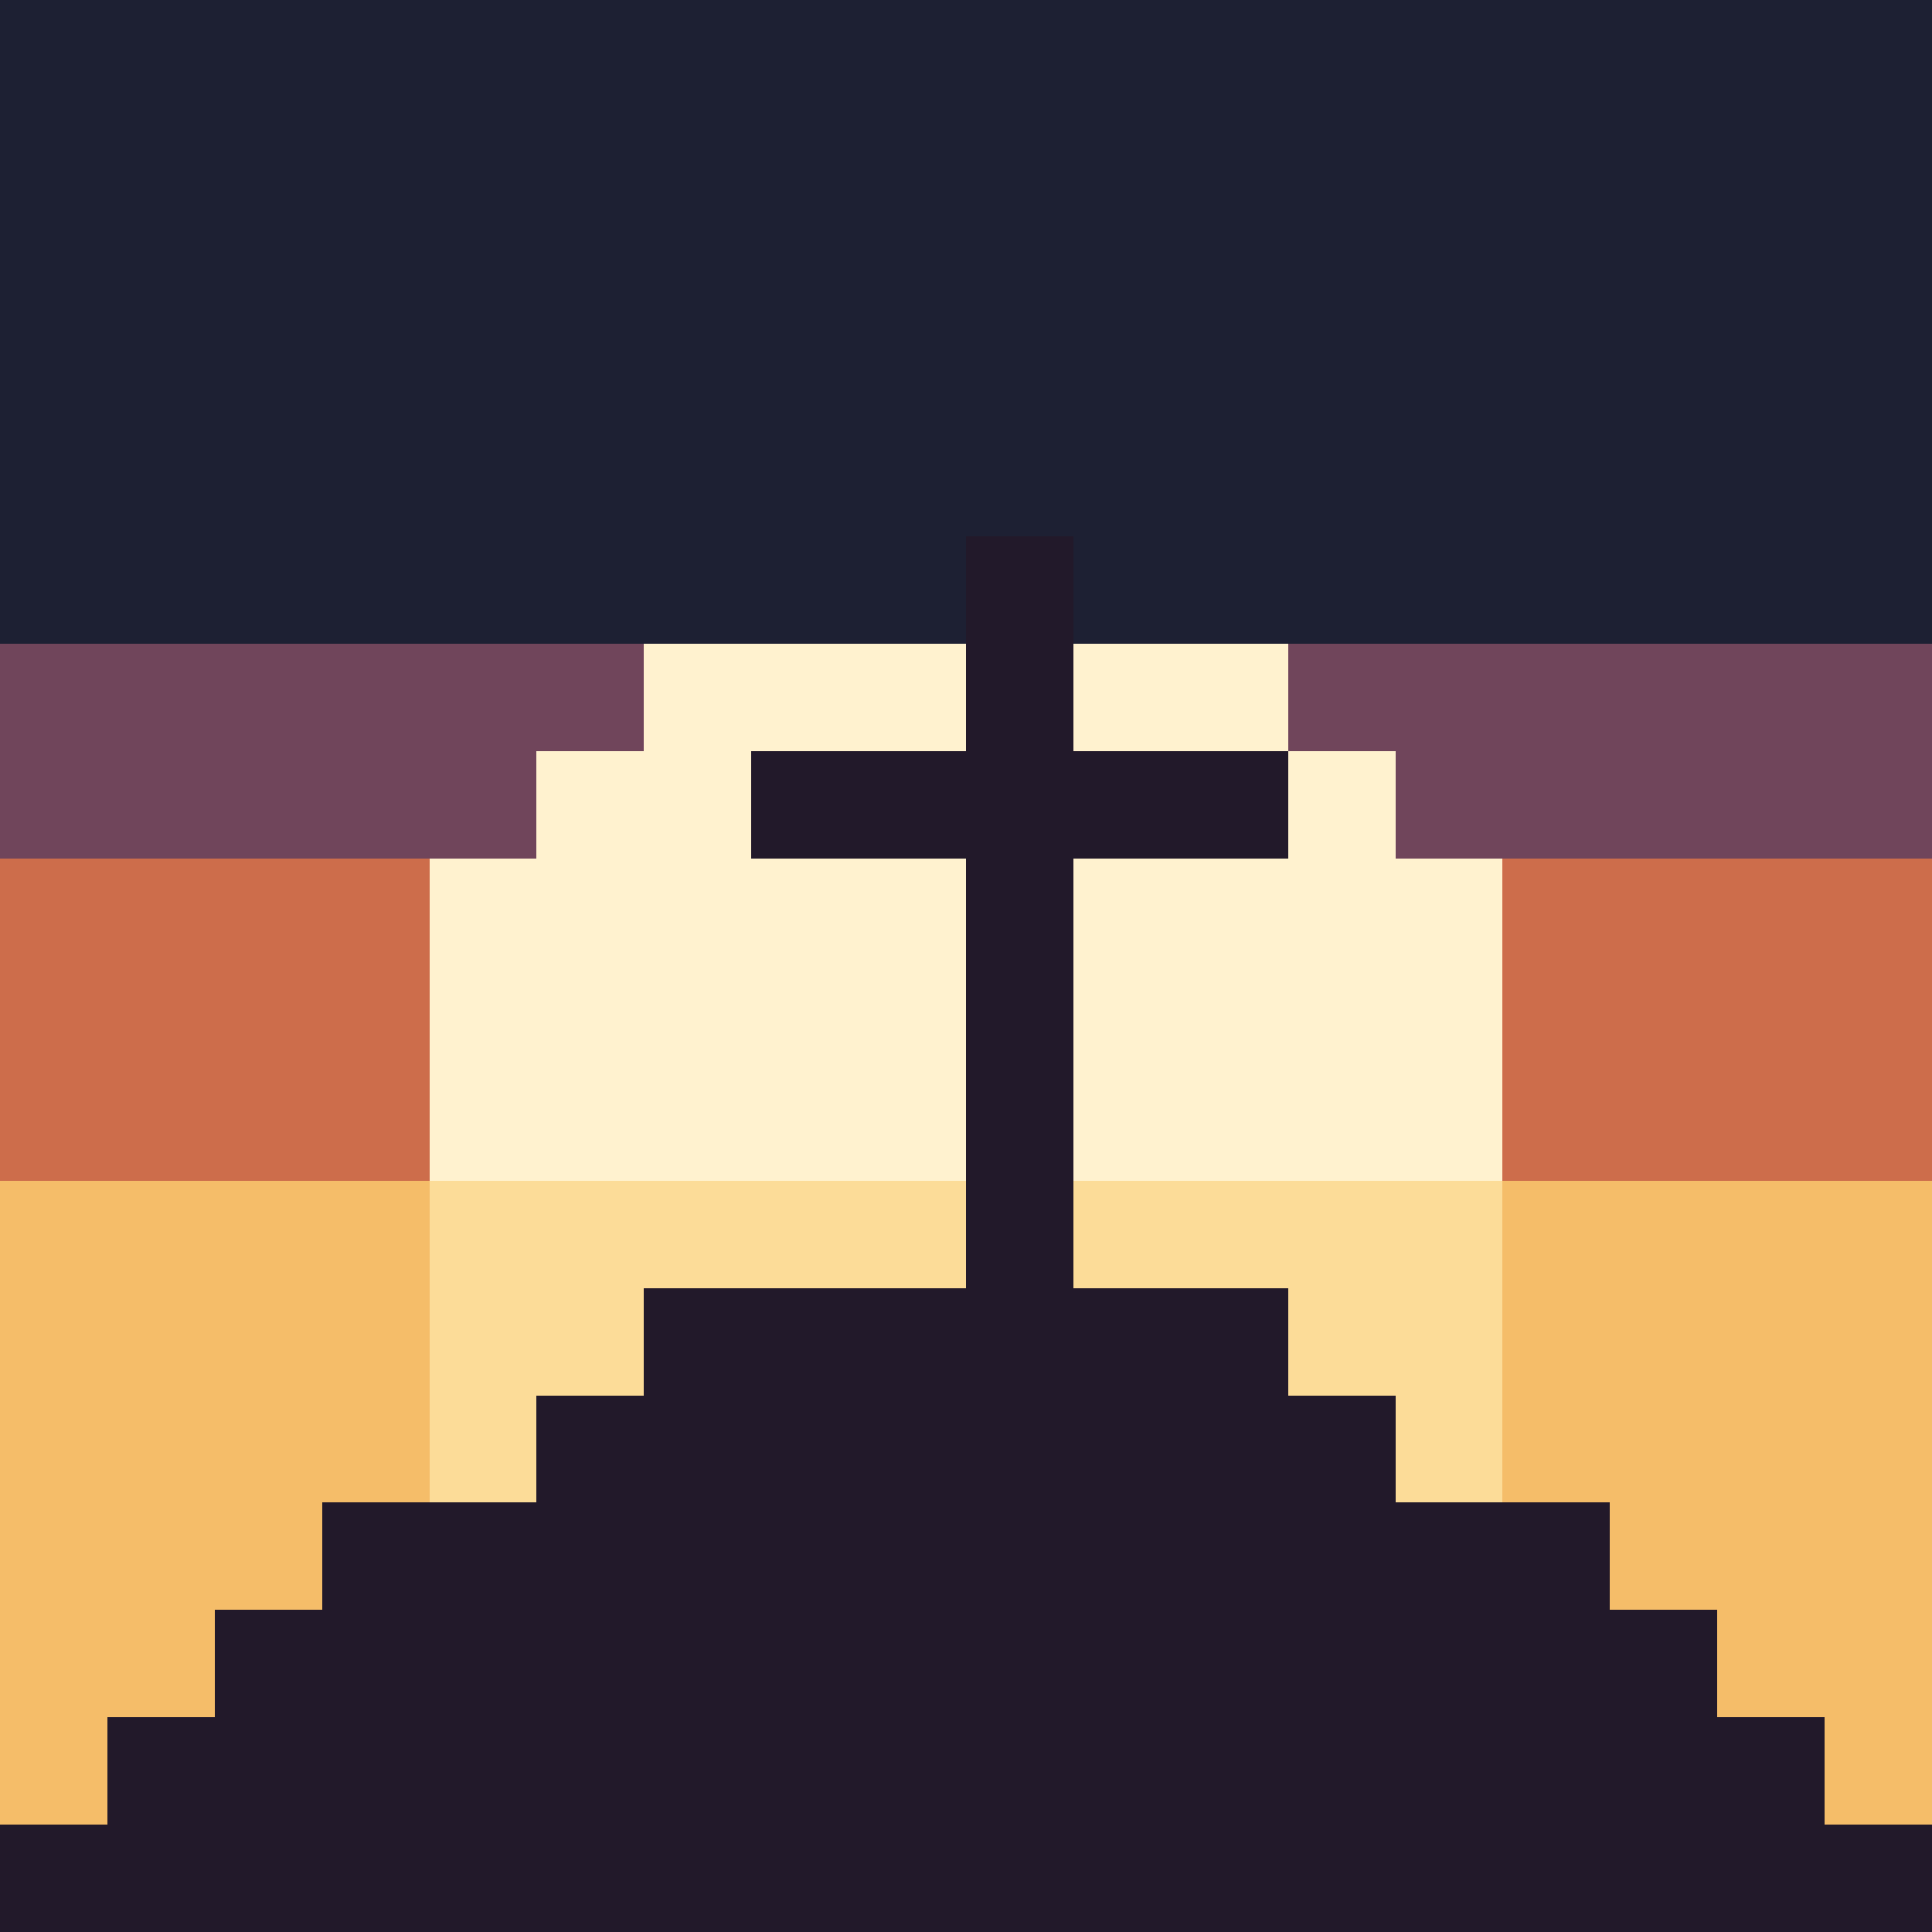
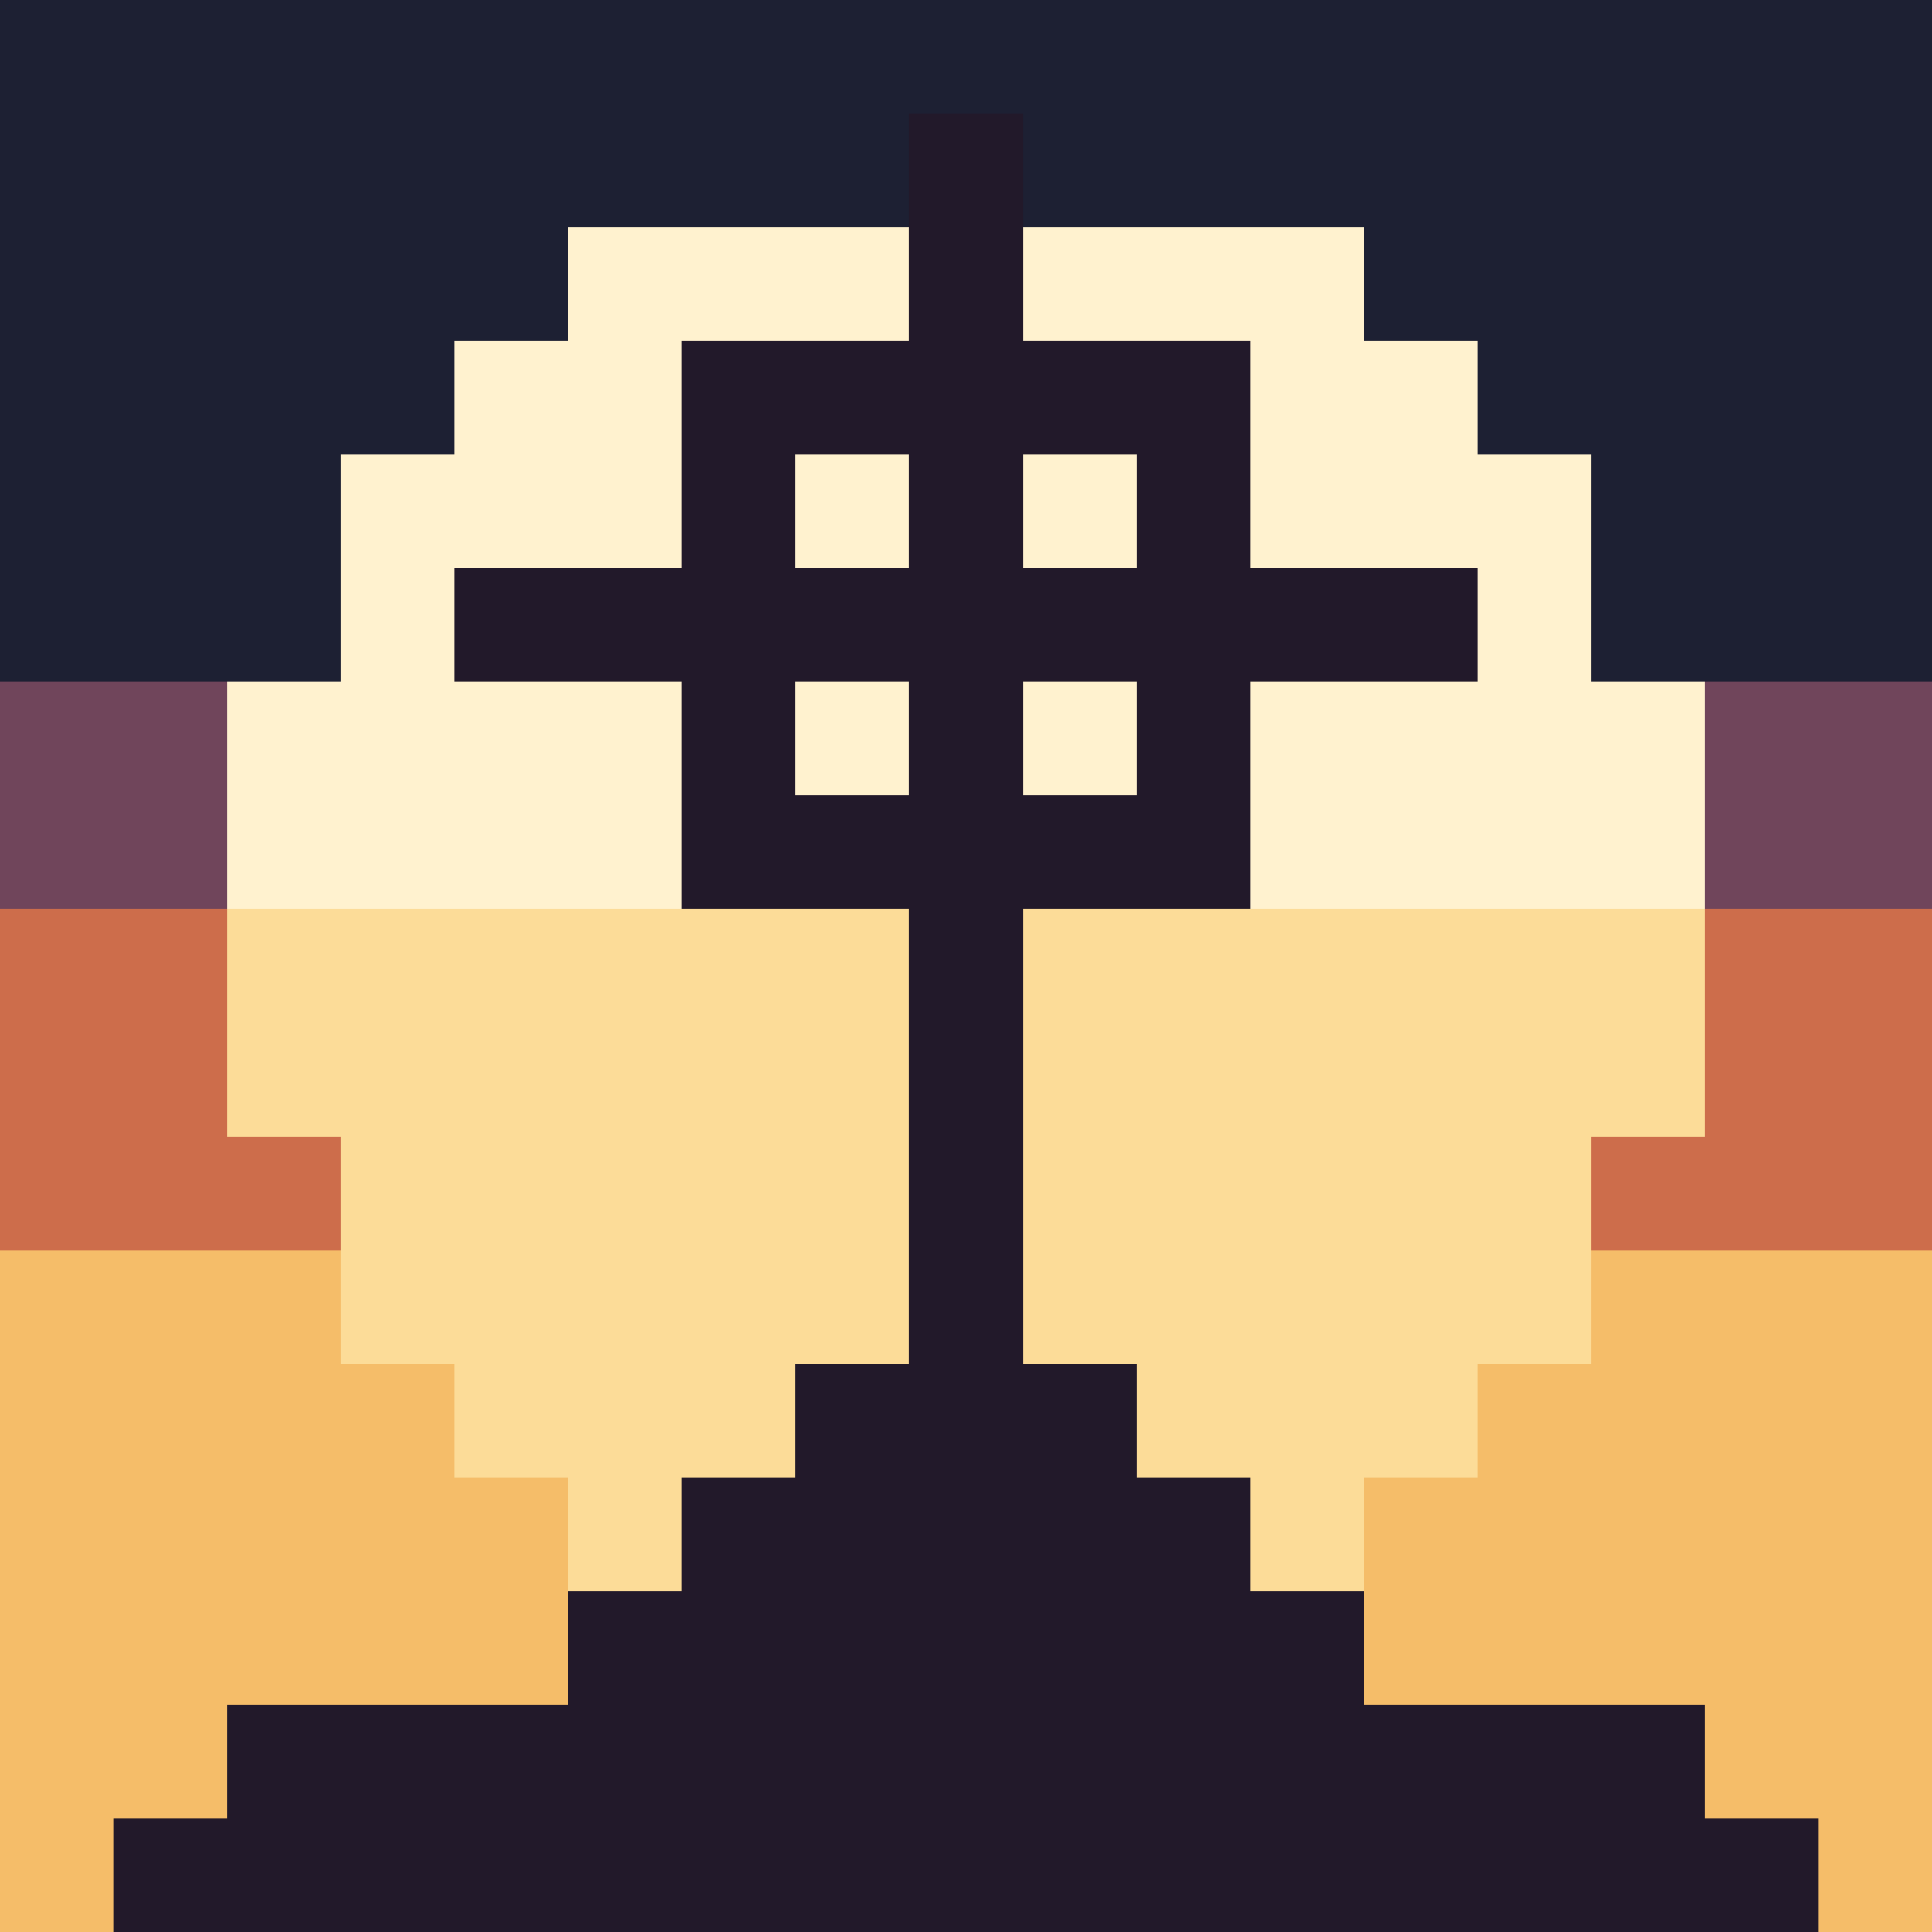
- <svg xmlns="http://www.w3.org/2000/svg" viewBox="0 0 18 18" shape-rendering="crispEdges">
-   <rect x="0" y="0" width="18" height="1" fill="#1d2033" />
-   <rect x="0" y="1" width="18" height="1" fill="#1d2033" />
-   <rect x="0" y="2" width="18" height="1" fill="#1d2033" />
-   <rect x="0" y="3" width="18" height="1" fill="#1d2033" />
-   <rect x="0" y="4" width="18" height="1" fill="#1d2033" />
-   <rect x="0" y="5" width="9" height="1" fill="#1d2033" />
-   <rect x="9" y="5" width="1" height="1" fill="#22192a" />
-   <rect x="10" y="5" width="8" height="1" fill="#1d2033" />
-   <rect x="0" y="6" width="6" height="1" fill="#70455b" />
-   <rect x="6" y="6" width="3" height="1" fill="#fff2cf" />
-   <rect x="9" y="6" width="1" height="1" fill="#22192a" />
-   <rect x="10" y="6" width="2" height="1" fill="#fff2cf" />
-   <rect x="12" y="6" width="6" height="1" fill="#70455b" />
-   <rect x="0" y="7" width="5" height="1" fill="#70455b" />
-   <rect x="5" y="7" width="2" height="1" fill="#fff2cf" />
-   <rect x="7" y="7" width="5" height="1" fill="#22192a" />
-   <rect x="12" y="7" width="1" height="1" fill="#fff2cf" />
-   <rect x="13" y="7" width="5" height="1" fill="#70455b" />
-   <rect x="0" y="8" width="4" height="1" fill="#cd6d4b" />
-   <rect x="4" y="8" width="5" height="1" fill="#fff2cf" />
-   <rect x="9" y="8" width="1" height="1" fill="#22192a" />
-   <rect x="10" y="8" width="4" height="1" fill="#fff2cf" />
-   <rect x="14" y="8" width="4" height="1" fill="#cd6d4b" />
-   <rect x="0" y="9" width="4" height="1" fill="#cd6d4b" />
-   <rect x="4" y="9" width="5" height="1" fill="#fff2cf" />
-   <rect x="9" y="9" width="1" height="1" fill="#22192a" />
-   <rect x="10" y="9" width="4" height="1" fill="#fff2cf" />
-   <rect x="14" y="9" width="4" height="1" fill="#cd6d4b" />
-   <rect x="0" y="10" width="4" height="1" fill="#cd6d4b" />
-   <rect x="4" y="10" width="5" height="1" fill="#fff2cf" />
-   <rect x="9" y="10" width="1" height="1" fill="#22192a" />
-   <rect x="10" y="10" width="4" height="1" fill="#fff2cf" />
-   <rect x="14" y="10" width="4" height="1" fill="#cd6d4b" />
-   <rect x="0" y="11" width="4" height="1" fill="#f5bd69" />
-   <rect x="4" y="11" width="5" height="1" fill="#fcdc98" />
-   <rect x="9" y="11" width="1" height="1" fill="#22192a" />
-   <rect x="10" y="11" width="4" height="1" fill="#fcdc98" />
-   <rect x="14" y="11" width="4" height="1" fill="#f5bd69" />
+ <svg xmlns="http://www.w3.org/2000/svg" viewBox="0 0 17 17" shape-rendering="crispEdges">
+   <rect x="0" y="0" width="17" height="1" fill="#1d2033" />
+   <rect x="0" y="1" width="8" height="1" fill="#1d2033" />
+   <rect x="8" y="1" width="1" height="1" fill="#22192a" />
+   <rect x="9" y="1" width="8" height="1" fill="#1d2033" />
+   <rect x="0" y="2" width="5" height="1" fill="#1d2033" />
+   <rect x="5" y="2" width="3" height="1" fill="#fff2cf" />
+   <rect x="8" y="2" width="1" height="1" fill="#22192a" />
+   <rect x="9" y="2" width="3" height="1" fill="#fff2cf" />
+   <rect x="12" y="2" width="5" height="1" fill="#1d2033" />
+   <rect x="0" y="3" width="4" height="1" fill="#1d2033" />
+   <rect x="4" y="3" width="2" height="1" fill="#fff2cf" />
+   <rect x="6" y="3" width="5" height="1" fill="#22192a" />
+   <rect x="11" y="3" width="2" height="1" fill="#fff2cf" />
+   <rect x="13" y="3" width="4" height="1" fill="#1d2033" />
+   <rect x="0" y="4" width="3" height="1" fill="#1d2033" />
+   <rect x="3" y="4" width="3" height="1" fill="#fff2cf" />
+   <rect x="6" y="4" width="1" height="1" fill="#22192a" />
+   <rect x="7" y="4" width="1" height="1" fill="#fff2cf" />
+   <rect x="8" y="4" width="1" height="1" fill="#22192a" />
+   <rect x="9" y="4" width="1" height="1" fill="#fff2cf" />
+   <rect x="10" y="4" width="1" height="1" fill="#22192a" />
+   <rect x="11" y="4" width="3" height="1" fill="#fff2cf" />
+   <rect x="14" y="4" width="3" height="1" fill="#1d2033" />
+   <rect x="0" y="5" width="3" height="1" fill="#1d2033" />
+   <rect x="3" y="5" width="1" height="1" fill="#fff2cf" />
+   <rect x="4" y="5" width="9" height="1" fill="#22192a" />
+   <rect x="13" y="5" width="1" height="1" fill="#fff2cf" />
+   <rect x="14" y="5" width="3" height="1" fill="#1d2033" />
+   <rect x="0" y="6" width="2" height="1" fill="#70455b" />
+   <rect x="2" y="6" width="4" height="1" fill="#fff2cf" />
+   <rect x="6" y="6" width="1" height="1" fill="#22192a" />
+   <rect x="7" y="6" width="1" height="1" fill="#fff2cf" />
+   <rect x="8" y="6" width="1" height="1" fill="#22192a" />
+   <rect x="9" y="6" width="1" height="1" fill="#fff2cf" />
+   <rect x="10" y="6" width="1" height="1" fill="#22192a" />
+   <rect x="11" y="6" width="4" height="1" fill="#fff2cf" />
+   <rect x="15" y="6" width="2" height="1" fill="#70455b" />
+   <rect x="0" y="7" width="2" height="1" fill="#70455b" />
+   <rect x="2" y="7" width="4" height="1" fill="#fff2cf" />
+   <rect x="6" y="7" width="5" height="1" fill="#22192a" />
+   <rect x="11" y="7" width="4" height="1" fill="#fff2cf" />
+   <rect x="15" y="7" width="2" height="1" fill="#70455b" />
+   <rect x="0" y="8" width="2" height="1" fill="#cd6d4b" />
+   <rect x="2" y="8" width="6" height="1" fill="#fcdc98" />
+   <rect x="8" y="8" width="1" height="1" fill="#22192a" />
+   <rect x="9" y="8" width="6" height="1" fill="#fcdc98" />
+   <rect x="15" y="8" width="2" height="1" fill="#cd6d4b" />
+   <rect x="0" y="9" width="2" height="1" fill="#cd6d4b" />
+   <rect x="2" y="9" width="6" height="1" fill="#fcdc98" />
+   <rect x="8" y="9" width="1" height="1" fill="#22192a" />
+   <rect x="9" y="9" width="6" height="1" fill="#fcdc98" />
+   <rect x="15" y="9" width="2" height="1" fill="#cd6d4b" />
+   <rect x="0" y="10" width="3" height="1" fill="#cd6d4b" />
+   <rect x="3" y="10" width="5" height="1" fill="#fcdc98" />
+   <rect x="8" y="10" width="1" height="1" fill="#22192a" />
+   <rect x="9" y="10" width="5" height="1" fill="#fcdc98" />
+   <rect x="14" y="10" width="3" height="1" fill="#cd6d4b" />
+   <rect x="0" y="11" width="3" height="1" fill="#f5bd69" />
+   <rect x="3" y="11" width="5" height="1" fill="#fcdc98" />
+   <rect x="8" y="11" width="1" height="1" fill="#22192a" />
+   <rect x="9" y="11" width="5" height="1" fill="#fcdc98" />
+   <rect x="14" y="11" width="3" height="1" fill="#f5bd69" />
  <rect x="0" y="12" width="4" height="1" fill="#f5bd69" />
-   <rect x="4" y="12" width="2" height="1" fill="#fcdc98" />
-   <rect x="6" y="12" width="6" height="1" fill="#22192a" />
-   <rect x="12" y="12" width="2" height="1" fill="#fcdc98" />
-   <rect x="14" y="12" width="4" height="1" fill="#f5bd69" />
-   <rect x="0" y="13" width="4" height="1" fill="#f5bd69" />
-   <rect x="4" y="13" width="1" height="1" fill="#fcdc98" />
-   <rect x="5" y="13" width="8" height="1" fill="#22192a" />
-   <rect x="13" y="13" width="1" height="1" fill="#fcdc98" />
-   <rect x="14" y="13" width="4" height="1" fill="#f5bd69" />
-   <rect x="0" y="14" width="3" height="1" fill="#f5bd69" />
-   <rect x="3" y="14" width="12" height="1" fill="#22192a" />
-   <rect x="15" y="14" width="3" height="1" fill="#f5bd69" />
+   <rect x="4" y="12" width="3" height="1" fill="#fcdc98" />
+   <rect x="7" y="12" width="3" height="1" fill="#22192a" />
+   <rect x="10" y="12" width="3" height="1" fill="#fcdc98" />
+   <rect x="13" y="12" width="4" height="1" fill="#f5bd69" />
+   <rect x="0" y="13" width="5" height="1" fill="#f5bd69" />
+   <rect x="5" y="13" width="1" height="1" fill="#fcdc98" />
+   <rect x="6" y="13" width="5" height="1" fill="#22192a" />
+   <rect x="11" y="13" width="1" height="1" fill="#fcdc98" />
+   <rect x="12" y="13" width="5" height="1" fill="#f5bd69" />
+   <rect x="0" y="14" width="5" height="1" fill="#f5bd69" />
+   <rect x="5" y="14" width="7" height="1" fill="#22192a" />
+   <rect x="12" y="14" width="5" height="1" fill="#f5bd69" />
  <rect x="0" y="15" width="2" height="1" fill="#f5bd69" />
-   <rect x="2" y="15" width="14" height="1" fill="#22192a" />
-   <rect x="16" y="15" width="2" height="1" fill="#f5bd69" />
+   <rect x="2" y="15" width="13" height="1" fill="#22192a" />
+   <rect x="15" y="15" width="2" height="1" fill="#f5bd69" />
  <rect x="0" y="16" width="1" height="1" fill="#f5bd69" />
-   <rect x="1" y="16" width="16" height="1" fill="#22192a" />
-   <rect x="17" y="16" width="1" height="1" fill="#f5bd69" />
-   <rect x="0" y="17" width="18" height="1" fill="#22192a" />
+   <rect x="1" y="16" width="15" height="1" fill="#22192a" />
+   <rect x="16" y="16" width="1" height="1" fill="#f5bd69" />
</svg>
